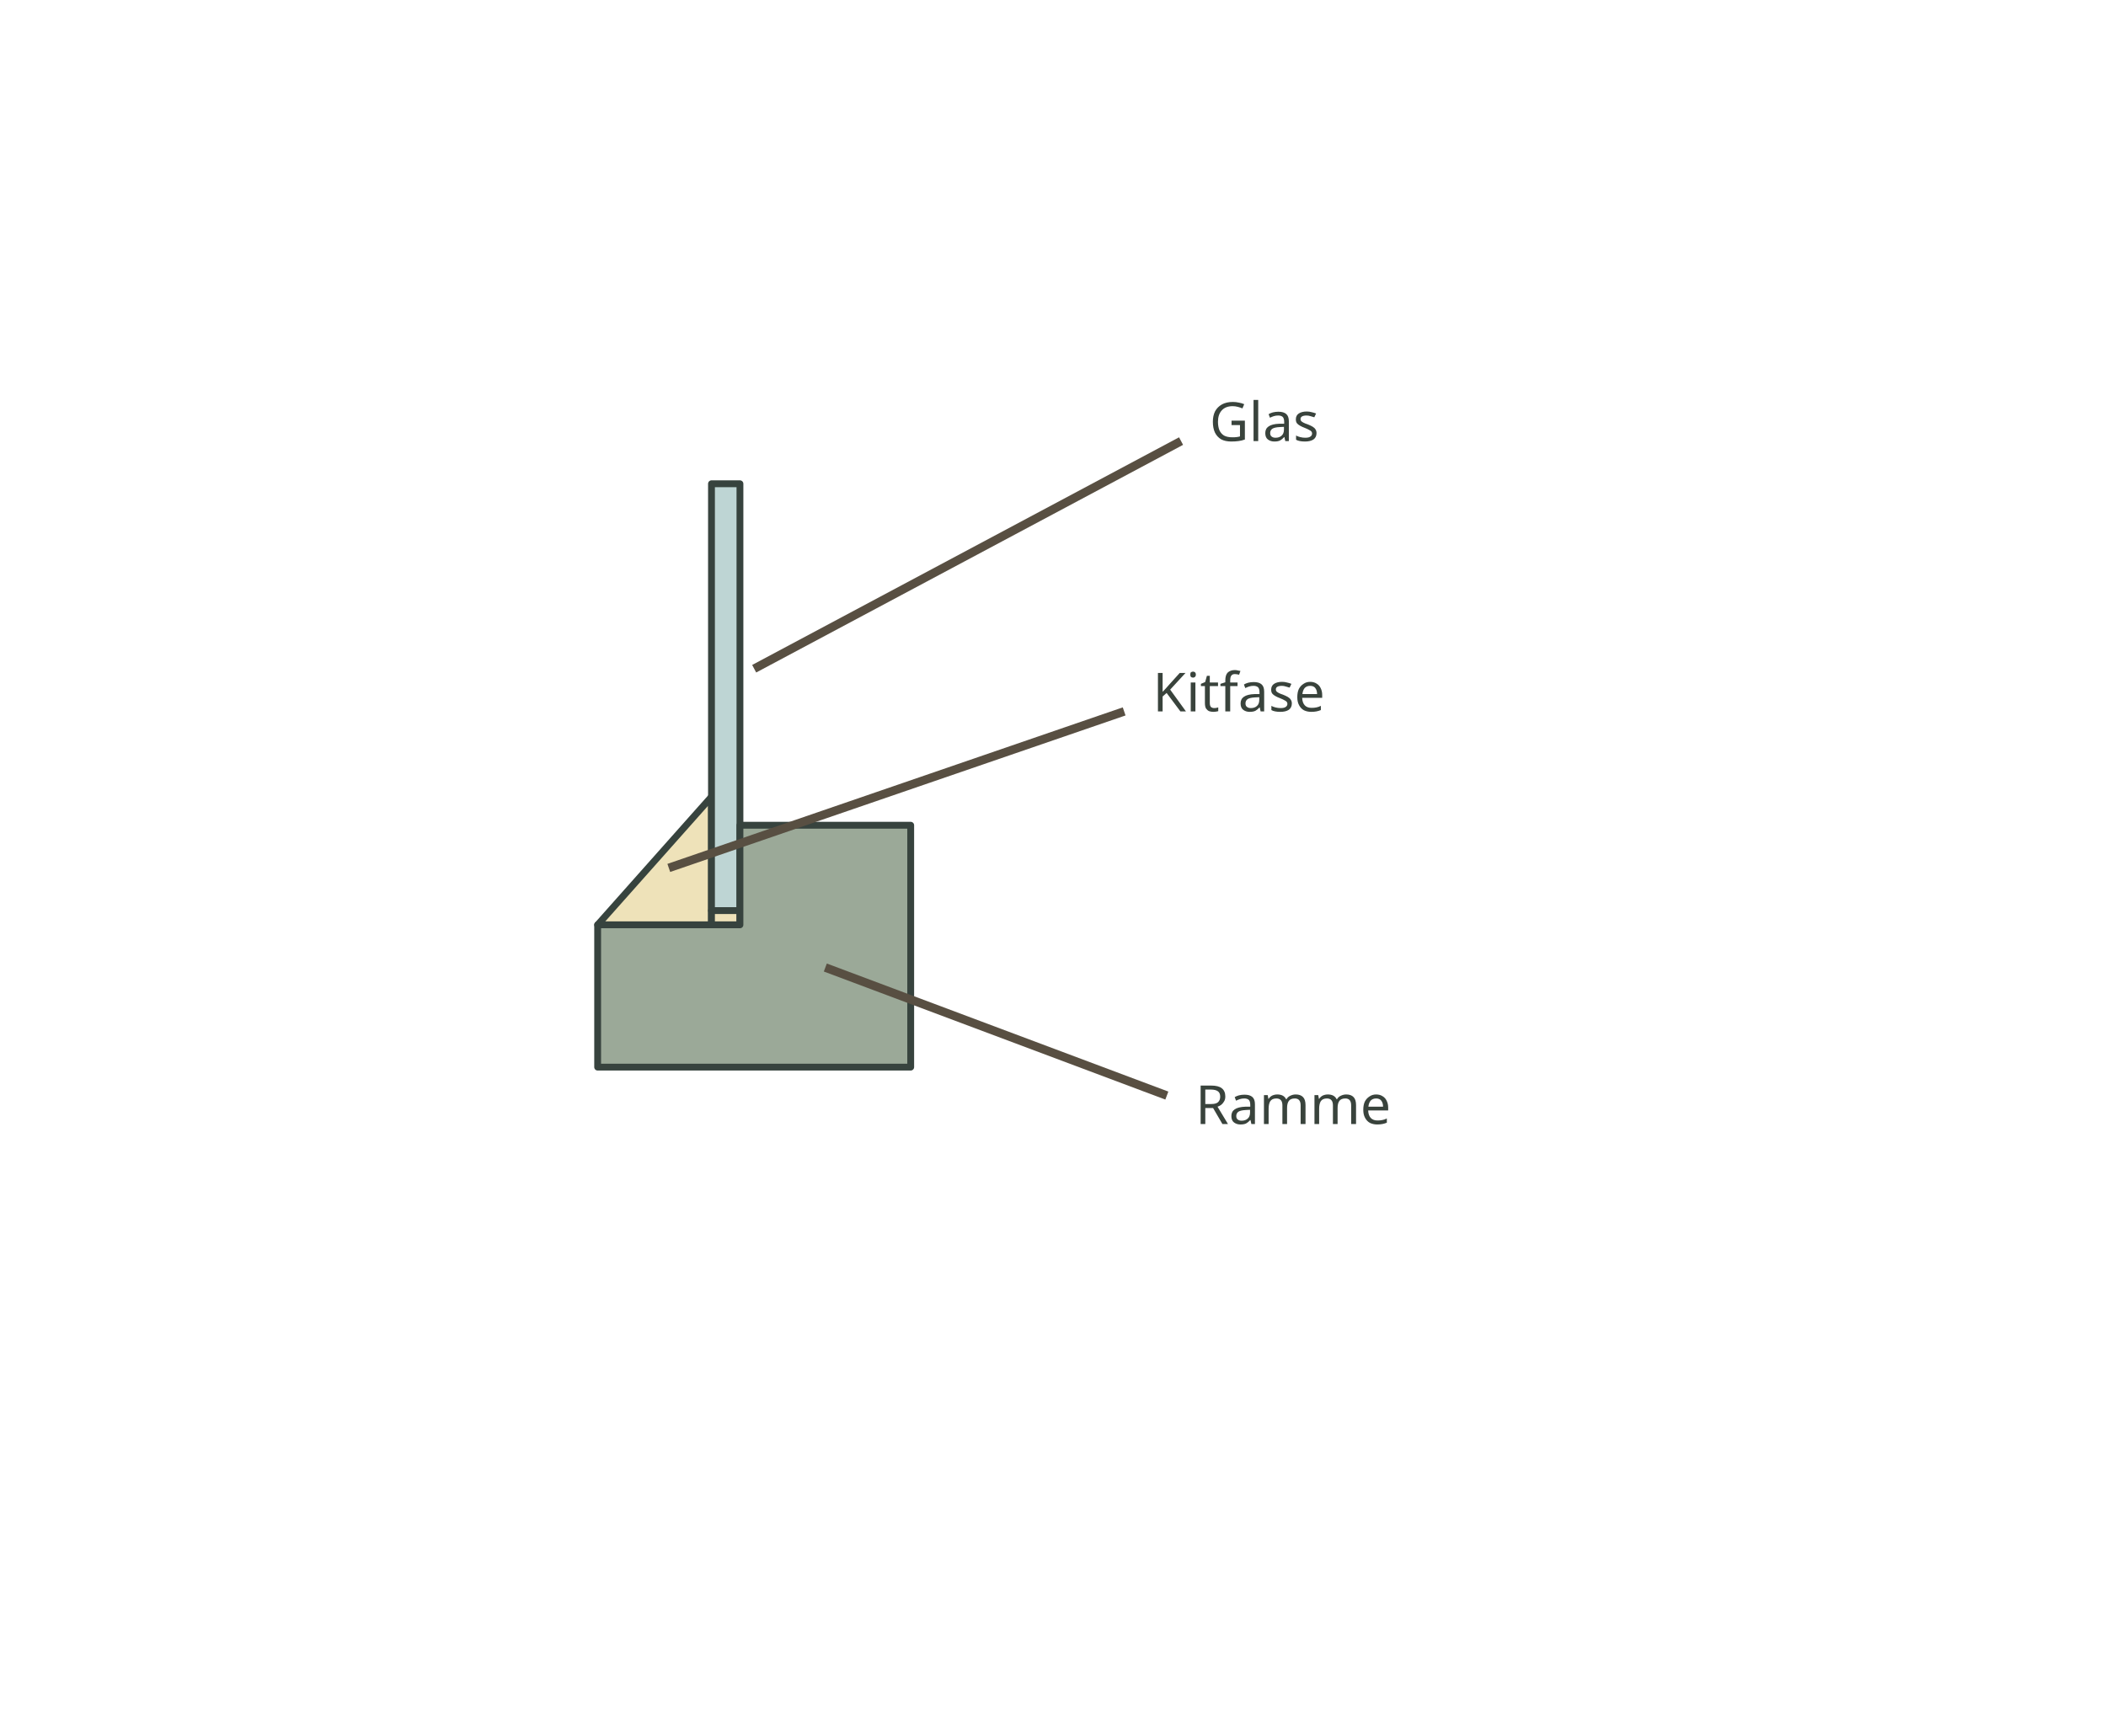
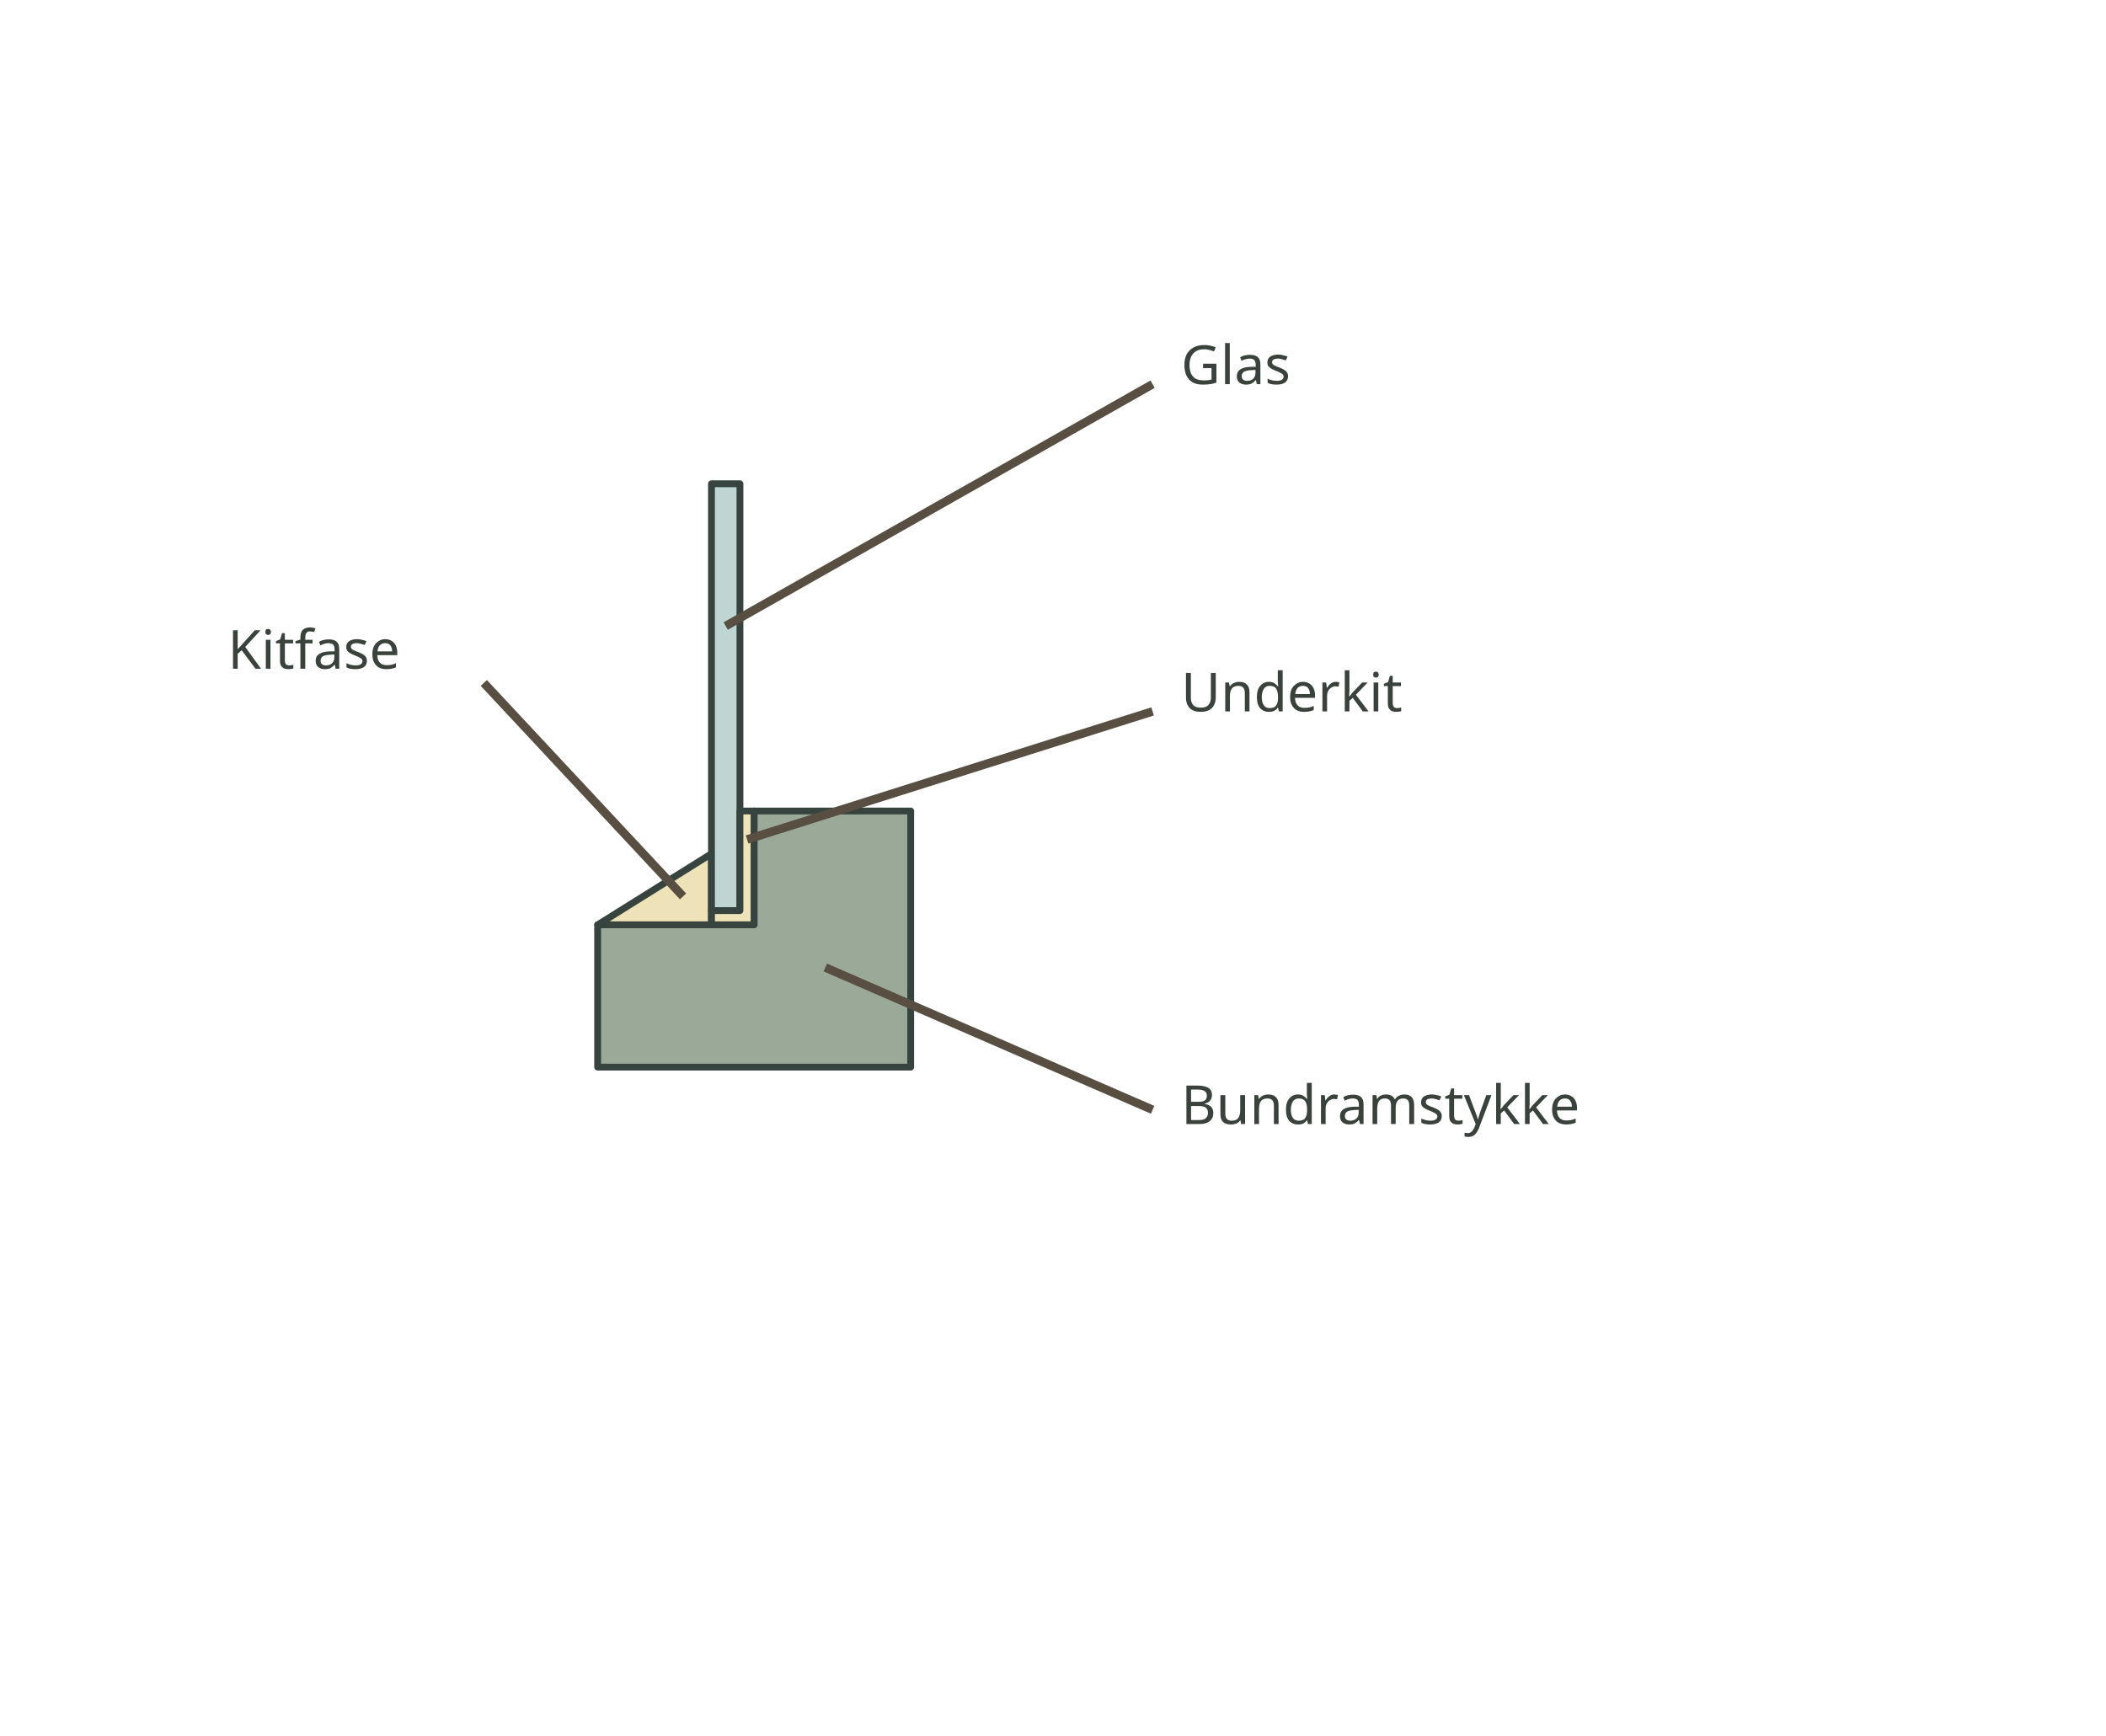
<svg xmlns="http://www.w3.org/2000/svg" viewBox="0 0 148 122">
-   <path d="M50.000,56.000 L50.000,65.000 L42.000,65.000 Z" fill="#eee2b9" fill-rule="evenodd" stroke="#37433e" stroke-width=".48" stroke-linejoin="round" />
+   <path d="M50.000,60.000 L50.000,65.000 L42.000,65.000 Z" fill="#eee2b9" fill-rule="evenodd" stroke="#37433e" stroke-width=".48" stroke-linejoin="round" />
  <path d="M52.000,34.000 L50.000,34.000 L50.000,64.000 L52.000,64.000 Z" fill="#bed5d4" fill-rule="evenodd" stroke="#37433e" stroke-width=".48" stroke-linejoin="round" />
-   <path d="M52.000,64.000 L50.000,64.000 L50.000,65.000 L52.000,65.000 Z" fill="#eee2b9" fill-rule="evenodd" stroke="#37433e" stroke-width=".48" stroke-linejoin="round" />
-   <path d="M52.000,65.000 L42.000,65.000 L42.000,75.000 L64.000,75.000 L64.000,58.000 L52.000,58.000 Z" fill="#9ba998" fill-rule="evenodd" stroke="#37433e" stroke-width=".48" stroke-linejoin="round" />
-   <path d="M53 47 L83 31" stroke="#584f42" stroke-width=".6" fill="none" stroke-dasharray="" />
-   <text x="85" y="31" fill="#39433c" font-family="sans-serif" font-size="3.8">Glas</text>
-   <path d="M47 61 L79 50" stroke="#584f42" stroke-width=".6" fill="none" stroke-dasharray="" />
-   <text x="81" y="50" fill="#39433c" font-family="sans-serif" font-size="3.8">Kitfase</text>
-   <path d="M58 68 L82 77" stroke="#584f42" stroke-width=".6" fill="none" stroke-dasharray="" />
-   <text x="84" y="79" fill="#39433c" font-family="sans-serif" font-size="3.8">Ramme</text>
+   <path d="M52.000,64.000 L50.000,64.000 L50.000,65.000 L53.000,65.000 L53.000,57.000 L52.000,57.000 Z" fill="#eee2b9" fill-rule="evenodd" stroke="#37433e" stroke-width=".48" stroke-linejoin="round" />
+   <path d="M53.000,65.000 L42.000,65.000 L42.000,75.000 L64.000,75.000 L64.000,57.000 L53.000,57.000 Z" fill="#9ba998" fill-rule="evenodd" stroke="#37433e" stroke-width=".48" stroke-linejoin="round" />
+   <path d="M51 44 L81 27" stroke="#584f42" stroke-width=".6" fill="none" stroke-dasharray="" />
+   <text x="83" y="27" fill="#39433c" font-family="sans-serif" font-size="3.8">Glas</text>
+   <path d="M48 63 L34 48" stroke="#584f42" stroke-width=".6" fill="none" stroke-dasharray="" />
+   <text x="16" y="47" fill="#39433c" font-family="sans-serif" font-size="3.8">Kitfase</text>
+   <path d="M52.5 59 L81 50" stroke="#584f42" stroke-width=".6" fill="none" stroke-dasharray="" />
+   <text x="83" y="50" fill="#39433c" font-family="sans-serif" font-size="3.8">Underkit</text>
+   <path d="M58 68 L81 78" stroke="#584f42" stroke-width=".6" fill="none" stroke-dasharray="" />
+   <text x="83" y="79" fill="#39433c" font-family="sans-serif" font-size="3.8">Bundramstykke</text>
</svg>
